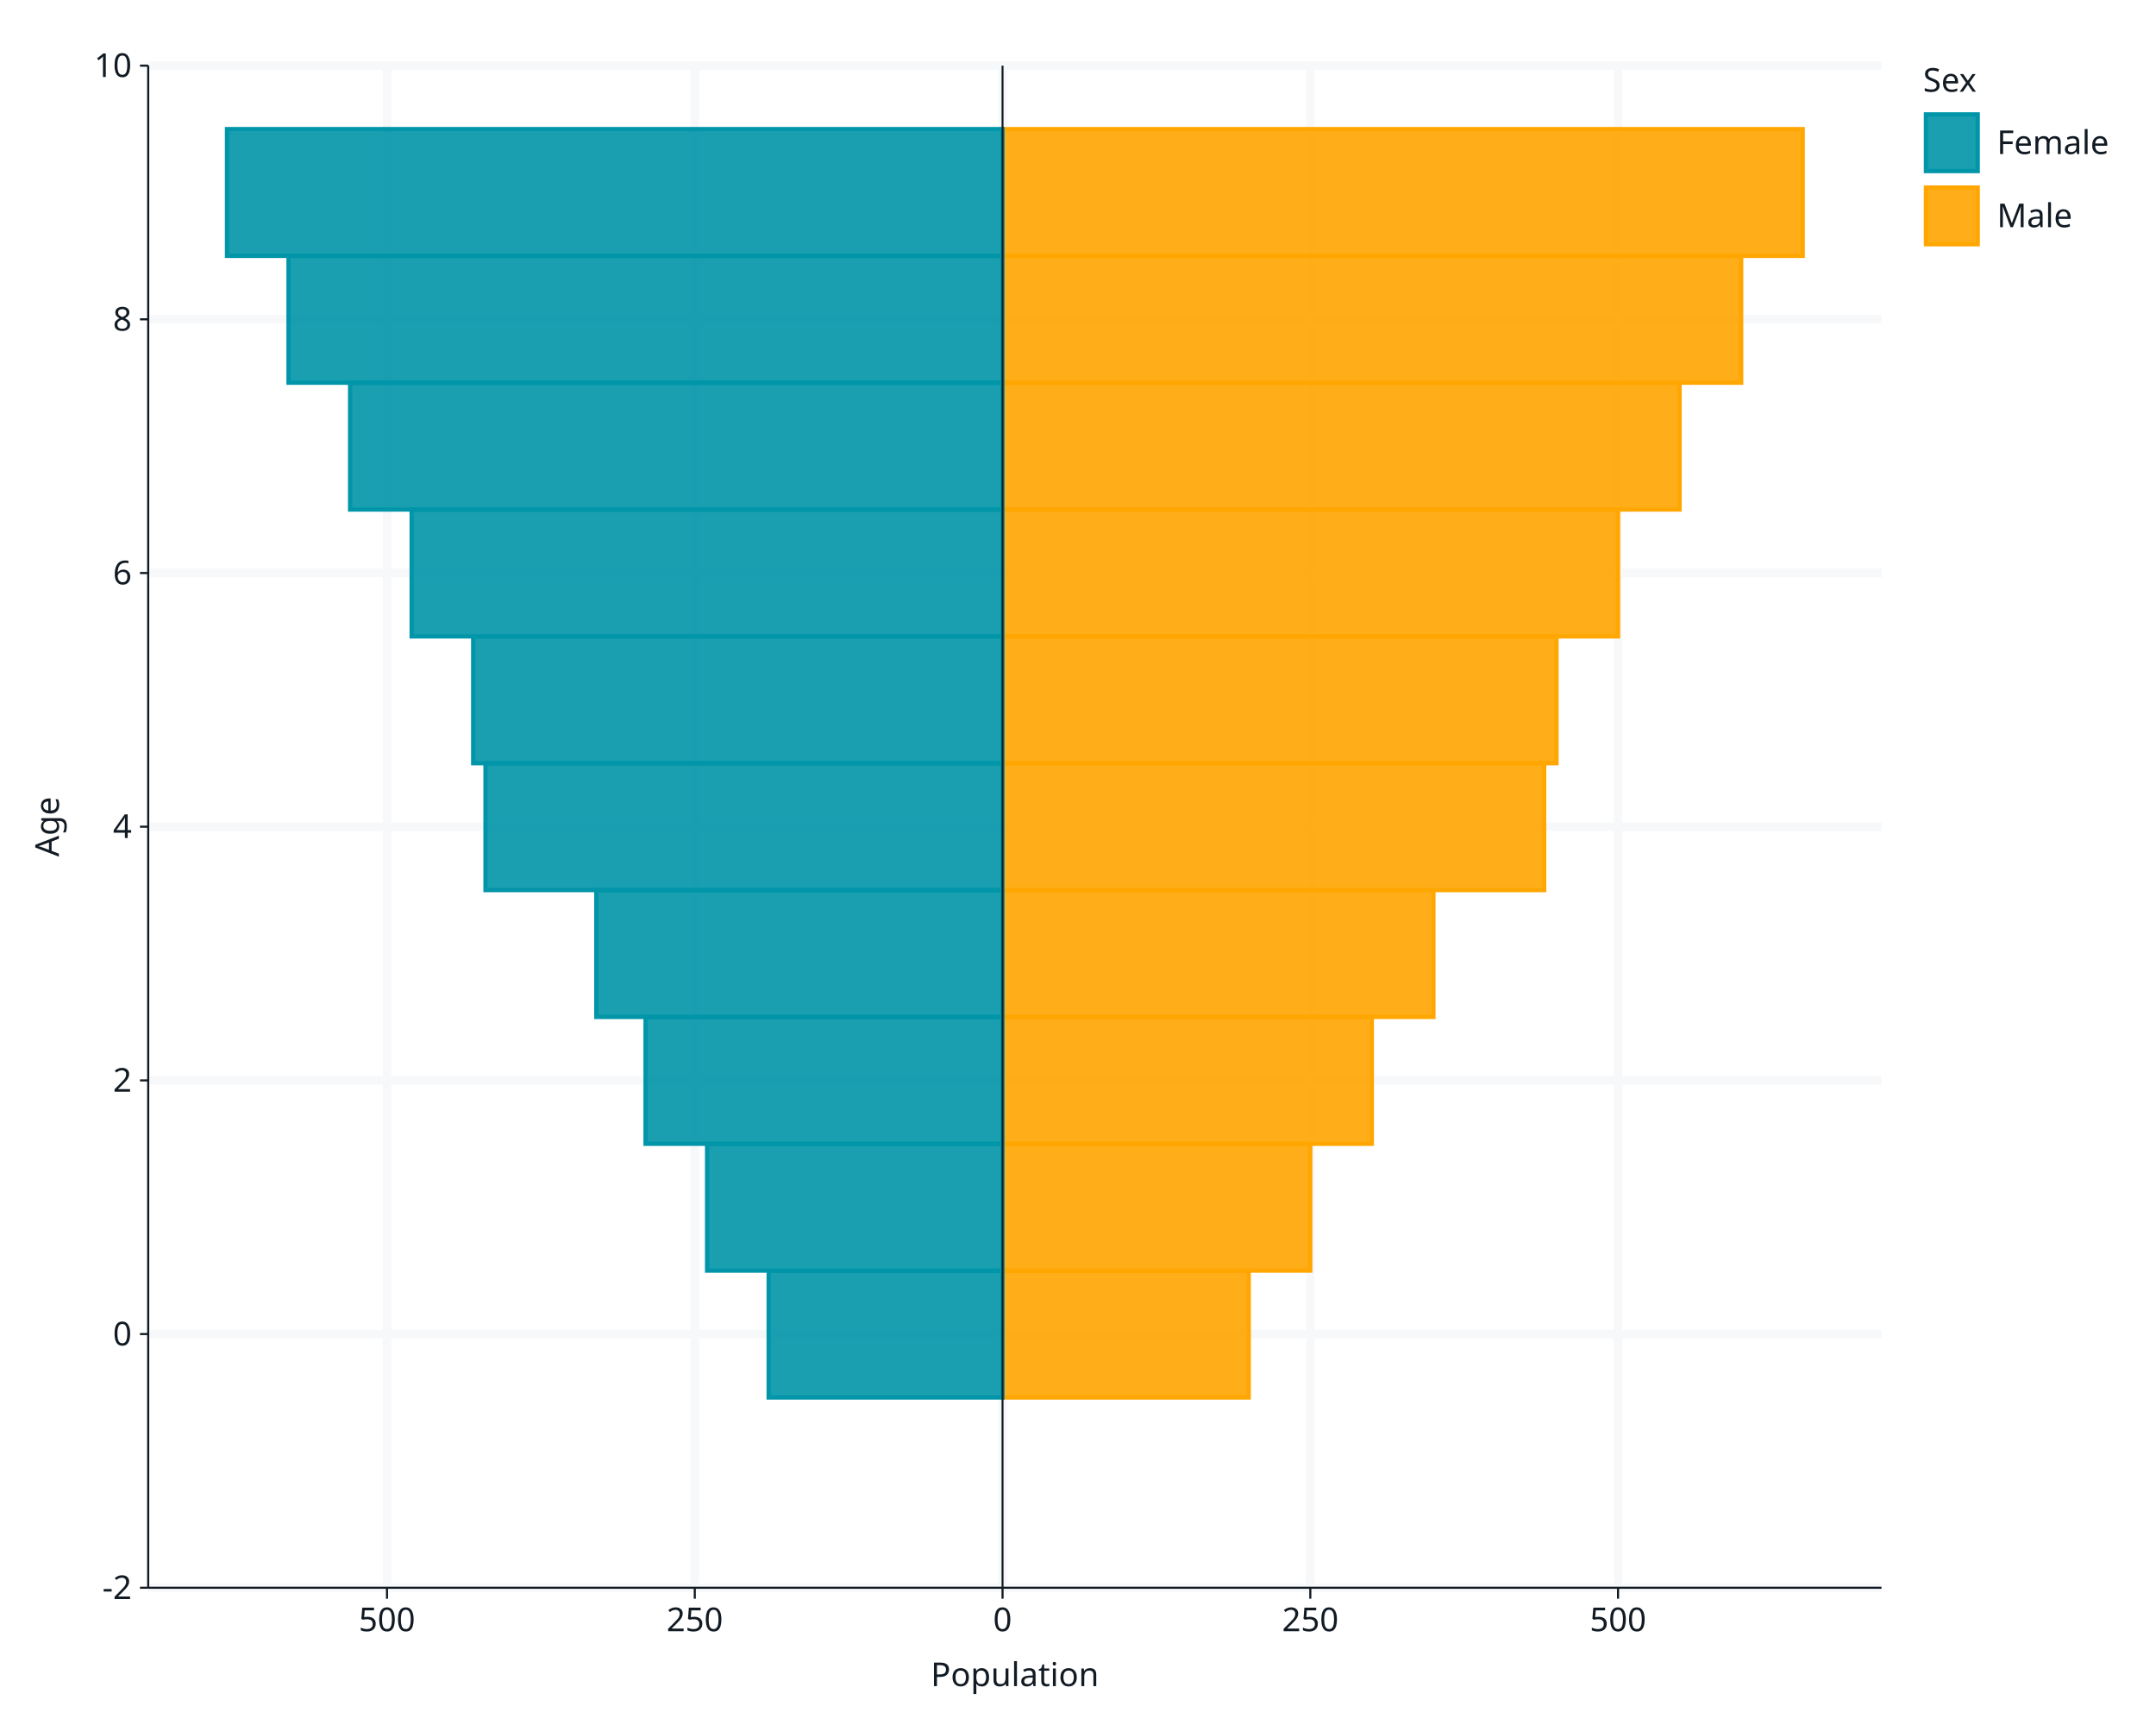
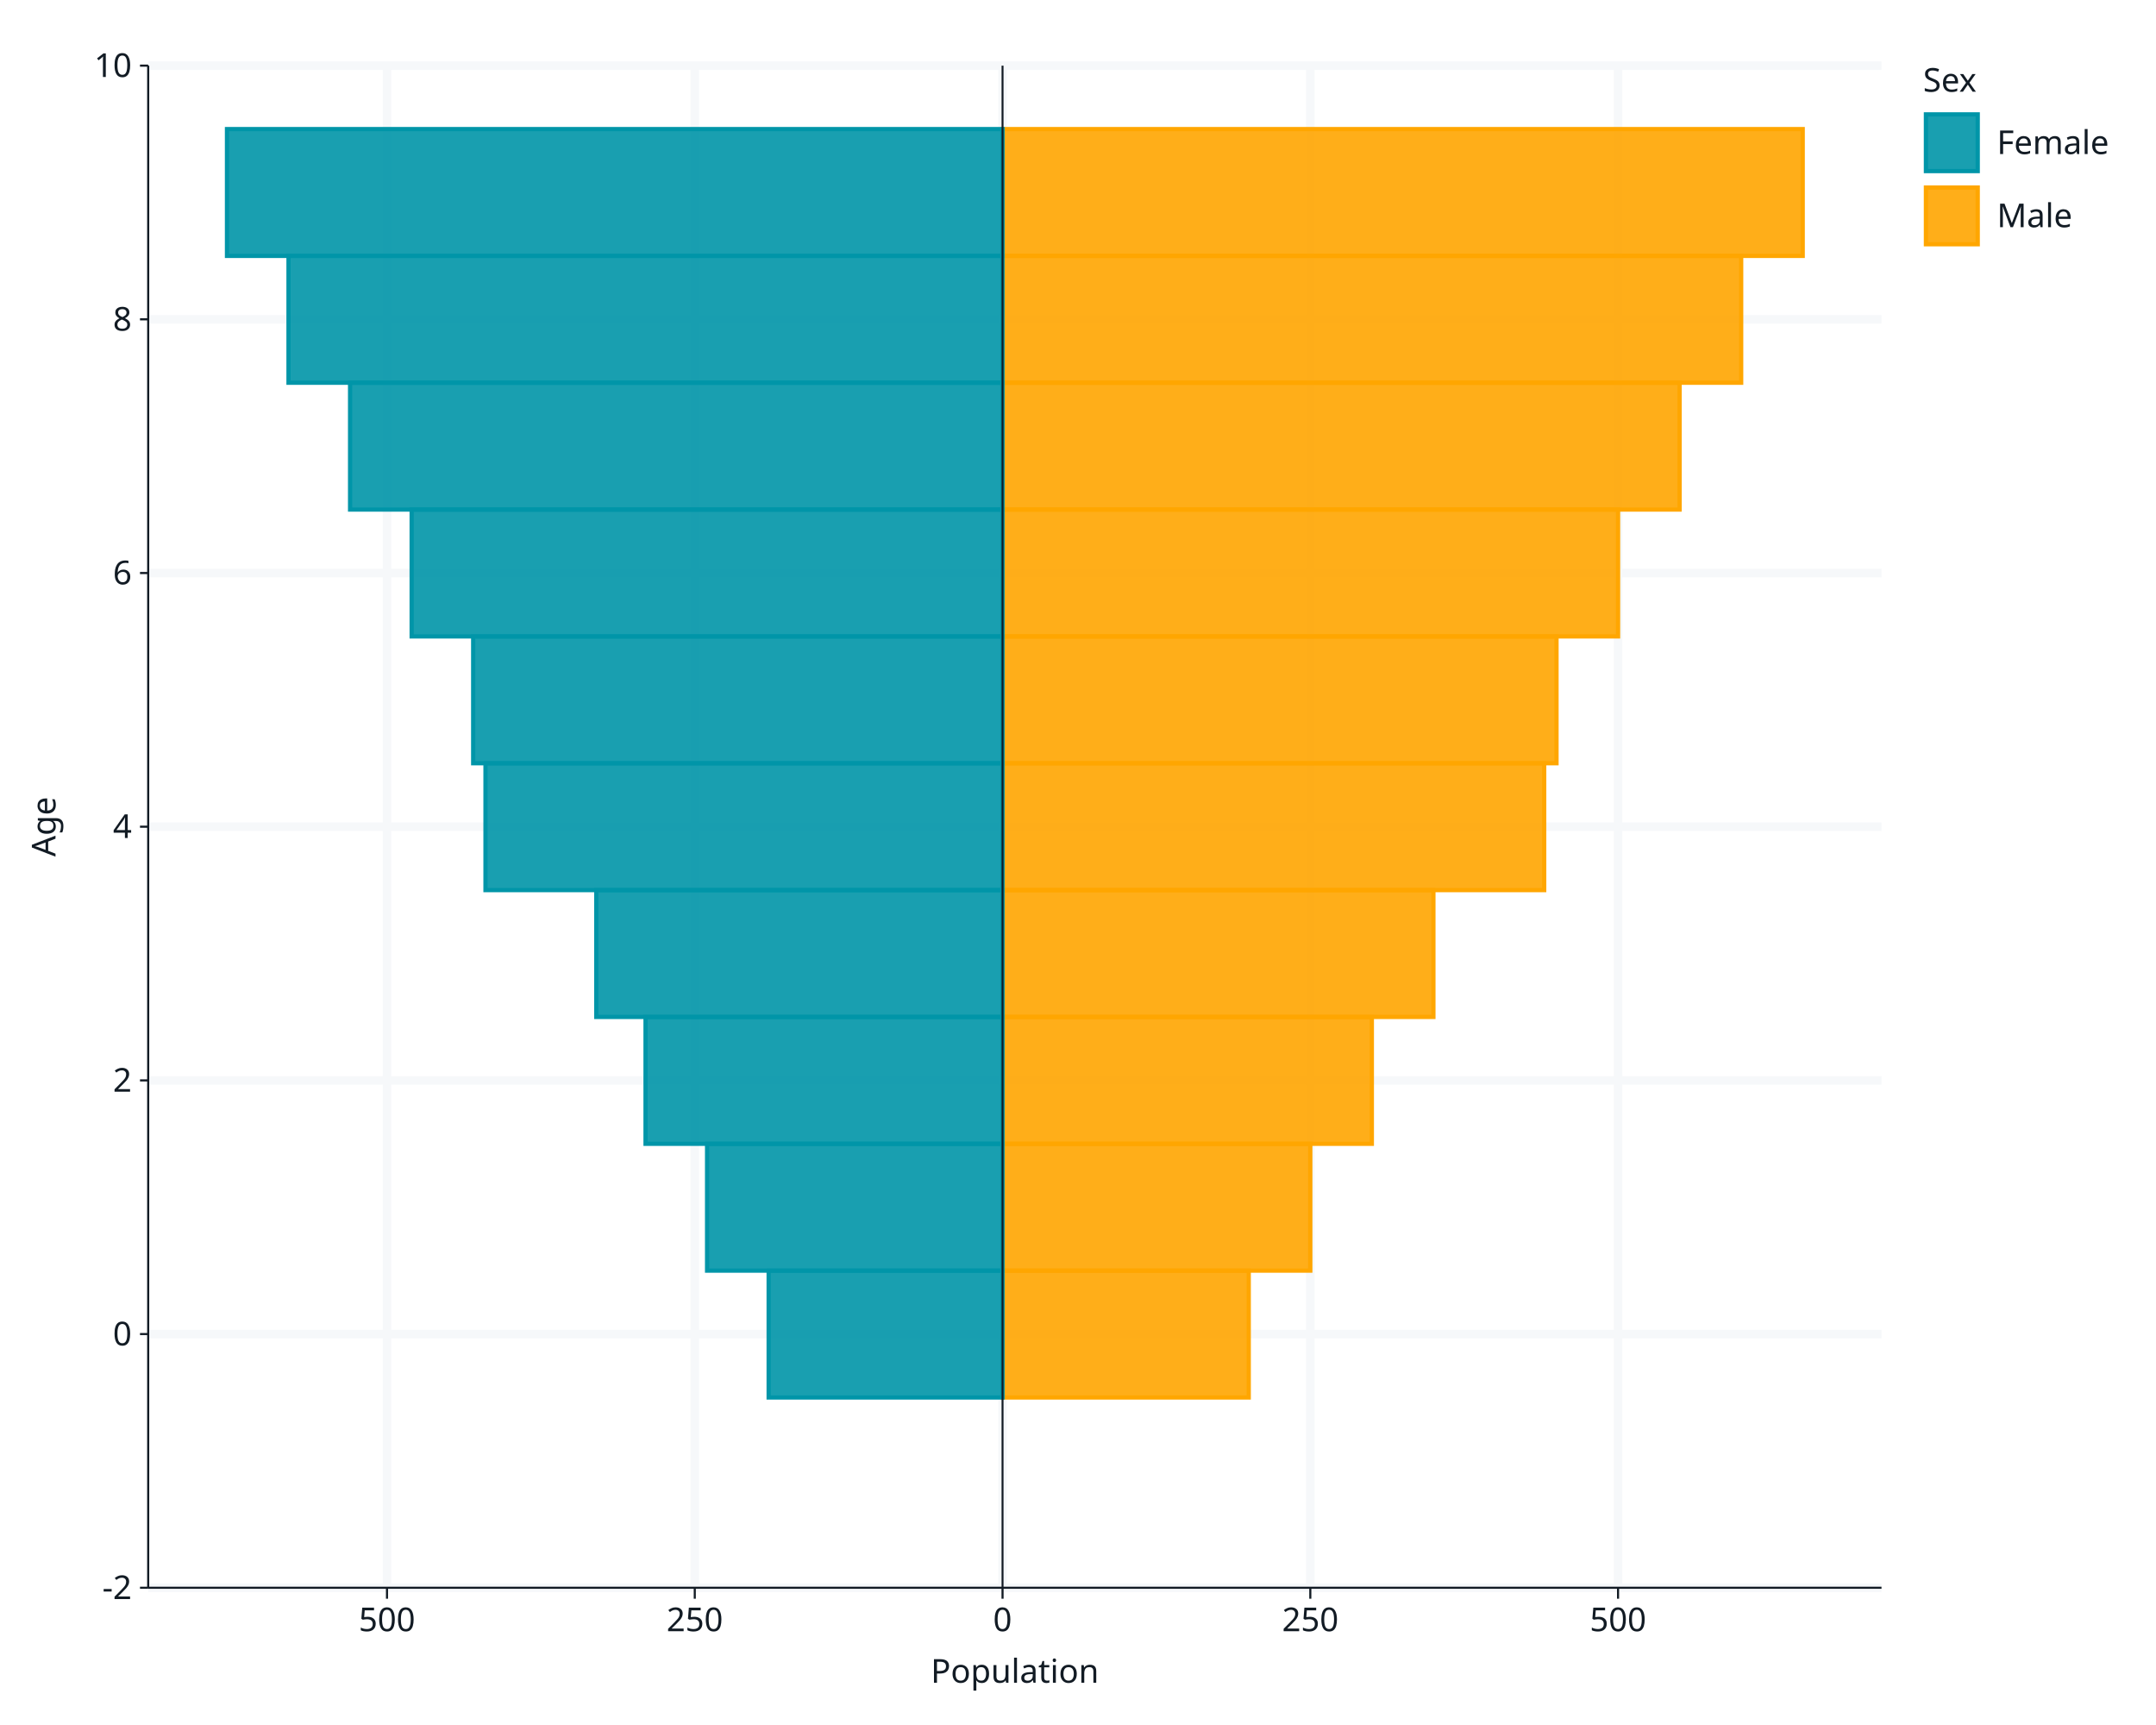
<svg xmlns="http://www.w3.org/2000/svg" class="svglite" data-engine-version="2.0" width="720.00pt" height="576.00pt" viewBox="0 0 720.00 576.00">
  <defs>
    <style type="text/css">
    .svglite line, .svglite polyline, .svglite polygon, .svglite path, .svglite rect, .svglite circle {
      fill: none;
      stroke: #000000;
      stroke-linecap: round;
      stroke-linejoin: round;
      stroke-miterlimit: 10.00;
    }
  </style>
  </defs>
  <rect width="100%" height="100%" style="stroke: none; fill: #FFFFFF;" />
  <defs>
    <clipPath id="cpMC4wMHw3MjAuMDB8MC4wMHw1NzYuMDA=">
      <rect x="0.00" y="0.00" width="720.00" height="576.00" />
    </clipPath>
  </defs>
  <g clip-path="url(#cpMC4wMHw3MjAuMDB8MC4wMHw1NzYuMDA=)">
    <rect x="0" y="0.00" width="720.00" height="576.00" style="stroke-width: 1.07; stroke: #FFFFFF; fill: #FFFFFF;" />
    <rect x="49.49" y="21.92" width="578.85" height="508.26" style="stroke-width: 1.07; stroke: #FFFFFF; fill: #FFFFFF;" />
    <polyline points="49.49,530.17 628.33,530.17 " style="stroke-width: 2.84; stroke: #F6F8FA; stroke-linecap: butt;" />
    <polyline points="49.49,445.46 628.33,445.46 " style="stroke-width: 2.84; stroke: #F6F8FA; stroke-linecap: butt;" />
    <polyline points="49.49,360.76 628.33,360.76 " style="stroke-width: 2.84; stroke: #F6F8FA; stroke-linecap: butt;" />
    <polyline points="49.49,276.05 628.33,276.05 " style="stroke-width: 2.84; stroke: #F6F8FA; stroke-linecap: butt;" />
    <polyline points="49.49,191.34 628.33,191.34 " style="stroke-width: 2.84; stroke: #F6F8FA; stroke-linecap: butt;" />
    <polyline points="49.49,106.63 628.33,106.63 " style="stroke-width: 2.84; stroke: #F6F8FA; stroke-linecap: butt;" />
    <polyline points="49.49,21.92 628.33,21.92 " style="stroke-width: 2.84; stroke: #F6F8FA; stroke-linecap: butt;" />
    <polyline points="129.24,530.17 129.24,21.92 " style="stroke-width: 2.84; stroke: #F6F8FA; stroke-linecap: butt;" />
    <polyline points="232.02,530.17 232.02,21.92 " style="stroke-width: 2.84; stroke: #F6F8FA; stroke-linecap: butt;" />
    <polyline points="334.80,530.17 334.80,21.92 " style="stroke-width: 2.84; stroke: #F6F8FA; stroke-linecap: butt;" />
    <polyline points="437.58,530.17 437.58,21.92 " style="stroke-width: 2.84; stroke: #F6F8FA; stroke-linecap: butt;" />
    <polyline points="540.35,530.17 540.35,21.92 " style="stroke-width: 2.84; stroke: #F6F8FA; stroke-linecap: butt;" />
    <rect x="334.80" y="424.29" width="82.22" height="42.35" style="stroke-width: 1.41; stroke: #FFA600; stroke-linecap: butt; stroke-linejoin: miter; fill: #FFA600; fill-opacity: 0.90;" />
    <rect x="334.80" y="381.93" width="102.78" height="42.35" style="stroke-width: 1.41; stroke: #FFA600; stroke-linecap: butt; stroke-linejoin: miter; fill: #FFA600; fill-opacity: 0.90;" />
    <rect x="334.80" y="339.58" width="123.33" height="42.35" style="stroke-width: 1.41; stroke: #FFA600; stroke-linecap: butt; stroke-linejoin: miter; fill: #FFA600; fill-opacity: 0.90;" />
    <rect x="334.80" y="297.22" width="143.89" height="42.35" style="stroke-width: 1.41; stroke: #FFA600; stroke-linecap: butt; stroke-linejoin: miter; fill: #FFA600; fill-opacity: 0.90;" />
    <rect x="334.80" y="254.87" width="180.89" height="42.35" style="stroke-width: 1.41; stroke: #FFA600; stroke-linecap: butt; stroke-linejoin: miter; fill: #FFA600; fill-opacity: 0.90;" />
    <rect x="334.80" y="212.51" width="185.00" height="42.35" style="stroke-width: 1.41; stroke: #FFA600; stroke-linecap: butt; stroke-linejoin: miter; fill: #FFA600; fill-opacity: 0.90;" />
    <rect x="334.80" y="170.16" width="205.56" height="42.35" style="stroke-width: 1.41; stroke: #FFA600; stroke-linecap: butt; stroke-linejoin: miter; fill: #FFA600; fill-opacity: 0.90;" />
    <rect x="334.80" y="127.80" width="226.11" height="42.35" style="stroke-width: 1.41; stroke: #FFA600; stroke-linecap: butt; stroke-linejoin: miter; fill: #FFA600; fill-opacity: 0.90;" />
    <rect x="334.80" y="85.45" width="246.67" height="42.35" style="stroke-width: 1.41; stroke: #FFA600; stroke-linecap: butt; stroke-linejoin: miter; fill: #FFA600; fill-opacity: 0.90;" />
    <rect x="334.80" y="43.10" width="267.22" height="42.35" style="stroke-width: 1.41; stroke: #FFA600; stroke-linecap: butt; stroke-linejoin: miter; fill: #FFA600; fill-opacity: 0.90;" />
    <rect x="256.69" y="424.29" width="78.11" height="42.35" style="stroke-width: 1.41; stroke: #0095A8; stroke-linecap: butt; stroke-linejoin: miter; fill: #0095A8; fill-opacity: 0.90;" />
    <rect x="236.13" y="381.93" width="98.67" height="42.35" style="stroke-width: 1.41; stroke: #0095A8; stroke-linecap: butt; stroke-linejoin: miter; fill: #0095A8; fill-opacity: 0.90;" />
    <rect x="215.58" y="339.58" width="119.22" height="42.35" style="stroke-width: 1.41; stroke: #0095A8; stroke-linecap: butt; stroke-linejoin: miter; fill: #0095A8; fill-opacity: 0.90;" />
    <rect x="199.13" y="297.22" width="135.67" height="42.35" style="stroke-width: 1.41; stroke: #0095A8; stroke-linecap: butt; stroke-linejoin: miter; fill: #0095A8; fill-opacity: 0.90;" />
    <rect x="162.13" y="254.87" width="172.67" height="42.35" style="stroke-width: 1.41; stroke: #0095A8; stroke-linecap: butt; stroke-linejoin: miter; fill: #0095A8; fill-opacity: 0.90;" />
    <rect x="158.02" y="212.51" width="176.78" height="42.35" style="stroke-width: 1.41; stroke: #0095A8; stroke-linecap: butt; stroke-linejoin: miter; fill: #0095A8; fill-opacity: 0.90;" />
    <rect x="137.47" y="170.16" width="197.33" height="42.35" style="stroke-width: 1.41; stroke: #0095A8; stroke-linecap: butt; stroke-linejoin: miter; fill: #0095A8; fill-opacity: 0.90;" />
    <rect x="116.91" y="127.80" width="217.89" height="42.35" style="stroke-width: 1.41; stroke: #0095A8; stroke-linecap: butt; stroke-linejoin: miter; fill: #0095A8; fill-opacity: 0.90;" />
    <rect x="96.35" y="85.45" width="238.44" height="42.35" style="stroke-width: 1.41; stroke: #0095A8; stroke-linecap: butt; stroke-linejoin: miter; fill: #0095A8; fill-opacity: 0.90;" />
    <rect x="75.80" y="43.10" width="259.00" height="42.35" style="stroke-width: 1.41; stroke: #0095A8; stroke-linecap: butt; stroke-linejoin: miter; fill: #0095A8; fill-opacity: 0.90;" />
    <line x1="334.80" y1="530.17" x2="334.80" y2="21.92" style="stroke-width: 0.65; stroke: #121B24; stroke-linecap: butt;" />
    <polyline points="49.49,530.17 49.49,21.92 " style="stroke-width: 0.70; stroke: #121B24; stroke-linecap: butt;" />
    <text x="44.01" y="533.96" text-anchor="end" style="font-size: 11.00px; fill: #121B24; font-family: sans;" textLength="9.78px" lengthAdjust="spacingAndGlyphs">-2</text>
    <text x="44.01" y="449.25" text-anchor="end" style="font-size: 11.00px; fill: #121B24; font-family: sans;" textLength="6.12px" lengthAdjust="spacingAndGlyphs">0</text>
    <text x="44.01" y="364.54" text-anchor="end" style="font-size: 11.00px; fill: #121B24; font-family: sans;" textLength="6.12px" lengthAdjust="spacingAndGlyphs">2</text>
    <text x="44.01" y="279.83" text-anchor="end" style="font-size: 11.00px; fill: #121B24; font-family: sans;" textLength="6.12px" lengthAdjust="spacingAndGlyphs">4</text>
    <text x="44.01" y="195.12" text-anchor="end" style="font-size: 11.00px; fill: #121B24; font-family: sans;" textLength="6.12px" lengthAdjust="spacingAndGlyphs">6</text>
    <text x="44.01" y="110.41" text-anchor="end" style="font-size: 11.00px; fill: #121B24; font-family: sans;" textLength="6.12px" lengthAdjust="spacingAndGlyphs">8</text>
    <text x="44.01" y="25.70" text-anchor="end" style="font-size: 11.00px; fill: #121B24; font-family: sans;" textLength="12.24px" lengthAdjust="spacingAndGlyphs">10</text>
    <polyline points="46.75,530.17 49.49,530.17 " style="stroke-width: 0.70; stroke: #121B24; stroke-linecap: butt;" />
    <polyline points="46.75,445.46 49.49,445.46 " style="stroke-width: 0.70; stroke: #121B24; stroke-linecap: butt;" />
    <polyline points="46.75,360.76 49.49,360.76 " style="stroke-width: 0.70; stroke: #121B24; stroke-linecap: butt;" />
    <polyline points="46.75,276.05 49.49,276.05 " style="stroke-width: 0.70; stroke: #121B24; stroke-linecap: butt;" />
    <polyline points="46.75,191.34 49.49,191.34 " style="stroke-width: 0.70; stroke: #121B24; stroke-linecap: butt;" />
    <polyline points="46.75,106.63 49.49,106.63 " style="stroke-width: 0.70; stroke: #121B24; stroke-linecap: butt;" />
    <polyline points="46.75,21.92 49.49,21.92 " style="stroke-width: 0.70; stroke: #121B24; stroke-linecap: butt;" />
    <polyline points="49.49,530.17 628.33,530.17 " style="stroke-width: 0.70; stroke: #121B24; stroke-linecap: butt;" />
    <polyline points="129.24,533.83 129.24,530.17 " style="stroke-width: 0.70; stroke: #121B24; stroke-linecap: butt;" />
    <polyline points="232.02,533.83 232.02,530.17 " style="stroke-width: 0.70; stroke: #121B24; stroke-linecap: butt;" />
    <polyline points="334.80,533.83 334.80,530.17 " style="stroke-width: 0.70; stroke: #121B24; stroke-linecap: butt;" />
    <polyline points="437.58,533.83 437.58,530.17 " style="stroke-width: 0.70; stroke: #121B24; stroke-linecap: butt;" />
    <polyline points="540.35,533.83 540.35,530.17 " style="stroke-width: 0.70; stroke: #121B24; stroke-linecap: butt;" />
    <text x="129.24" y="544.68" text-anchor="middle" style="font-size: 11.00px; fill: #121B24; font-family: sans;" textLength="18.35px" lengthAdjust="spacingAndGlyphs">500</text>
    <text x="232.02" y="544.68" text-anchor="middle" style="font-size: 11.00px; fill: #121B24; font-family: sans;" textLength="18.35px" lengthAdjust="spacingAndGlyphs">250</text>
    <text x="334.80" y="544.68" text-anchor="middle" style="font-size: 11.00px; fill: #121B24; font-family: sans;" textLength="6.12px" lengthAdjust="spacingAndGlyphs">0</text>
    <text x="437.58" y="544.68" text-anchor="middle" style="font-size: 11.00px; fill: #121B24; font-family: sans;" textLength="18.35px" lengthAdjust="spacingAndGlyphs">250</text>
    <text x="540.35" y="544.68" text-anchor="middle" style="font-size: 11.00px; fill: #121B24; font-family: sans;" textLength="18.35px" lengthAdjust="spacingAndGlyphs">500</text>
-     <text x="338.91" y="563.02" text-anchor="middle" style="font-size: 11.00px; fill: #121B24; font-family: sans;" textLength="51.99px" lengthAdjust="spacingAndGlyphs">Population</text>
-     <text transform="translate(19.67,276.05) rotate(-90)" text-anchor="middle" style="font-size: 11.00px; fill: #121B24; font-family: sans;" textLength="19.58px" lengthAdjust="spacingAndGlyphs">Age</text>
+     <text x="338.91" y="561.88" text-anchor="middle" style="font-size: 11.00px; fill: #121B24; font-family: sans;" textLength="51.99px" lengthAdjust="spacingAndGlyphs">Population</text>
+     <text transform="translate(18.53,276.05) rotate(-90)" text-anchor="middle" style="font-size: 11.00px; fill: #121B24; font-family: sans;" textLength="19.58px" lengthAdjust="spacingAndGlyphs">Age</text>
    <rect x="634.00" y="21.92" width="64.08" height="68.79" style="stroke-width: 1.07; stroke: #FFFFFF; fill: #FFFFFF;" />
    <text x="642.22" y="30.63" style="font-size: 11.00px; fill: #121B24; font-family: sans;" textLength="18.96px" lengthAdjust="spacingAndGlyphs">Sex</text>
    <rect x="642.22" y="37.25" width="19.18" height="20.81" style="stroke-width: 1.07; stroke: #FFFFFF; fill: #FFFFFF;" />
    <rect x="643.16" y="38.19" width="17.31" height="18.94" style="stroke-width: 1.41; stroke: #0095A8; stroke-linecap: butt; stroke-linejoin: miter; fill: #0095A8; fill-opacity: 0.90;" />
    <rect x="642.22" y="61.68" width="19.18" height="20.81" style="stroke-width: 1.07; stroke: #FFFFFF; fill: #FFFFFF;" />
    <rect x="643.16" y="62.62" width="17.31" height="18.94" style="stroke-width: 1.41; stroke: #FFA600; stroke-linecap: butt; stroke-linejoin: miter; fill: #FFA600; fill-opacity: 0.90;" />
    <text x="666.88" y="51.44" style="font-size: 11.00px; fill: #121B24; font-family: sans;" textLength="36.68px" lengthAdjust="spacingAndGlyphs">Female</text>
    <text x="666.88" y="75.87" style="font-size: 11.00px; fill: #121B24; font-family: sans;" textLength="23.85px" lengthAdjust="spacingAndGlyphs">Male</text>
  </g>
</svg>
